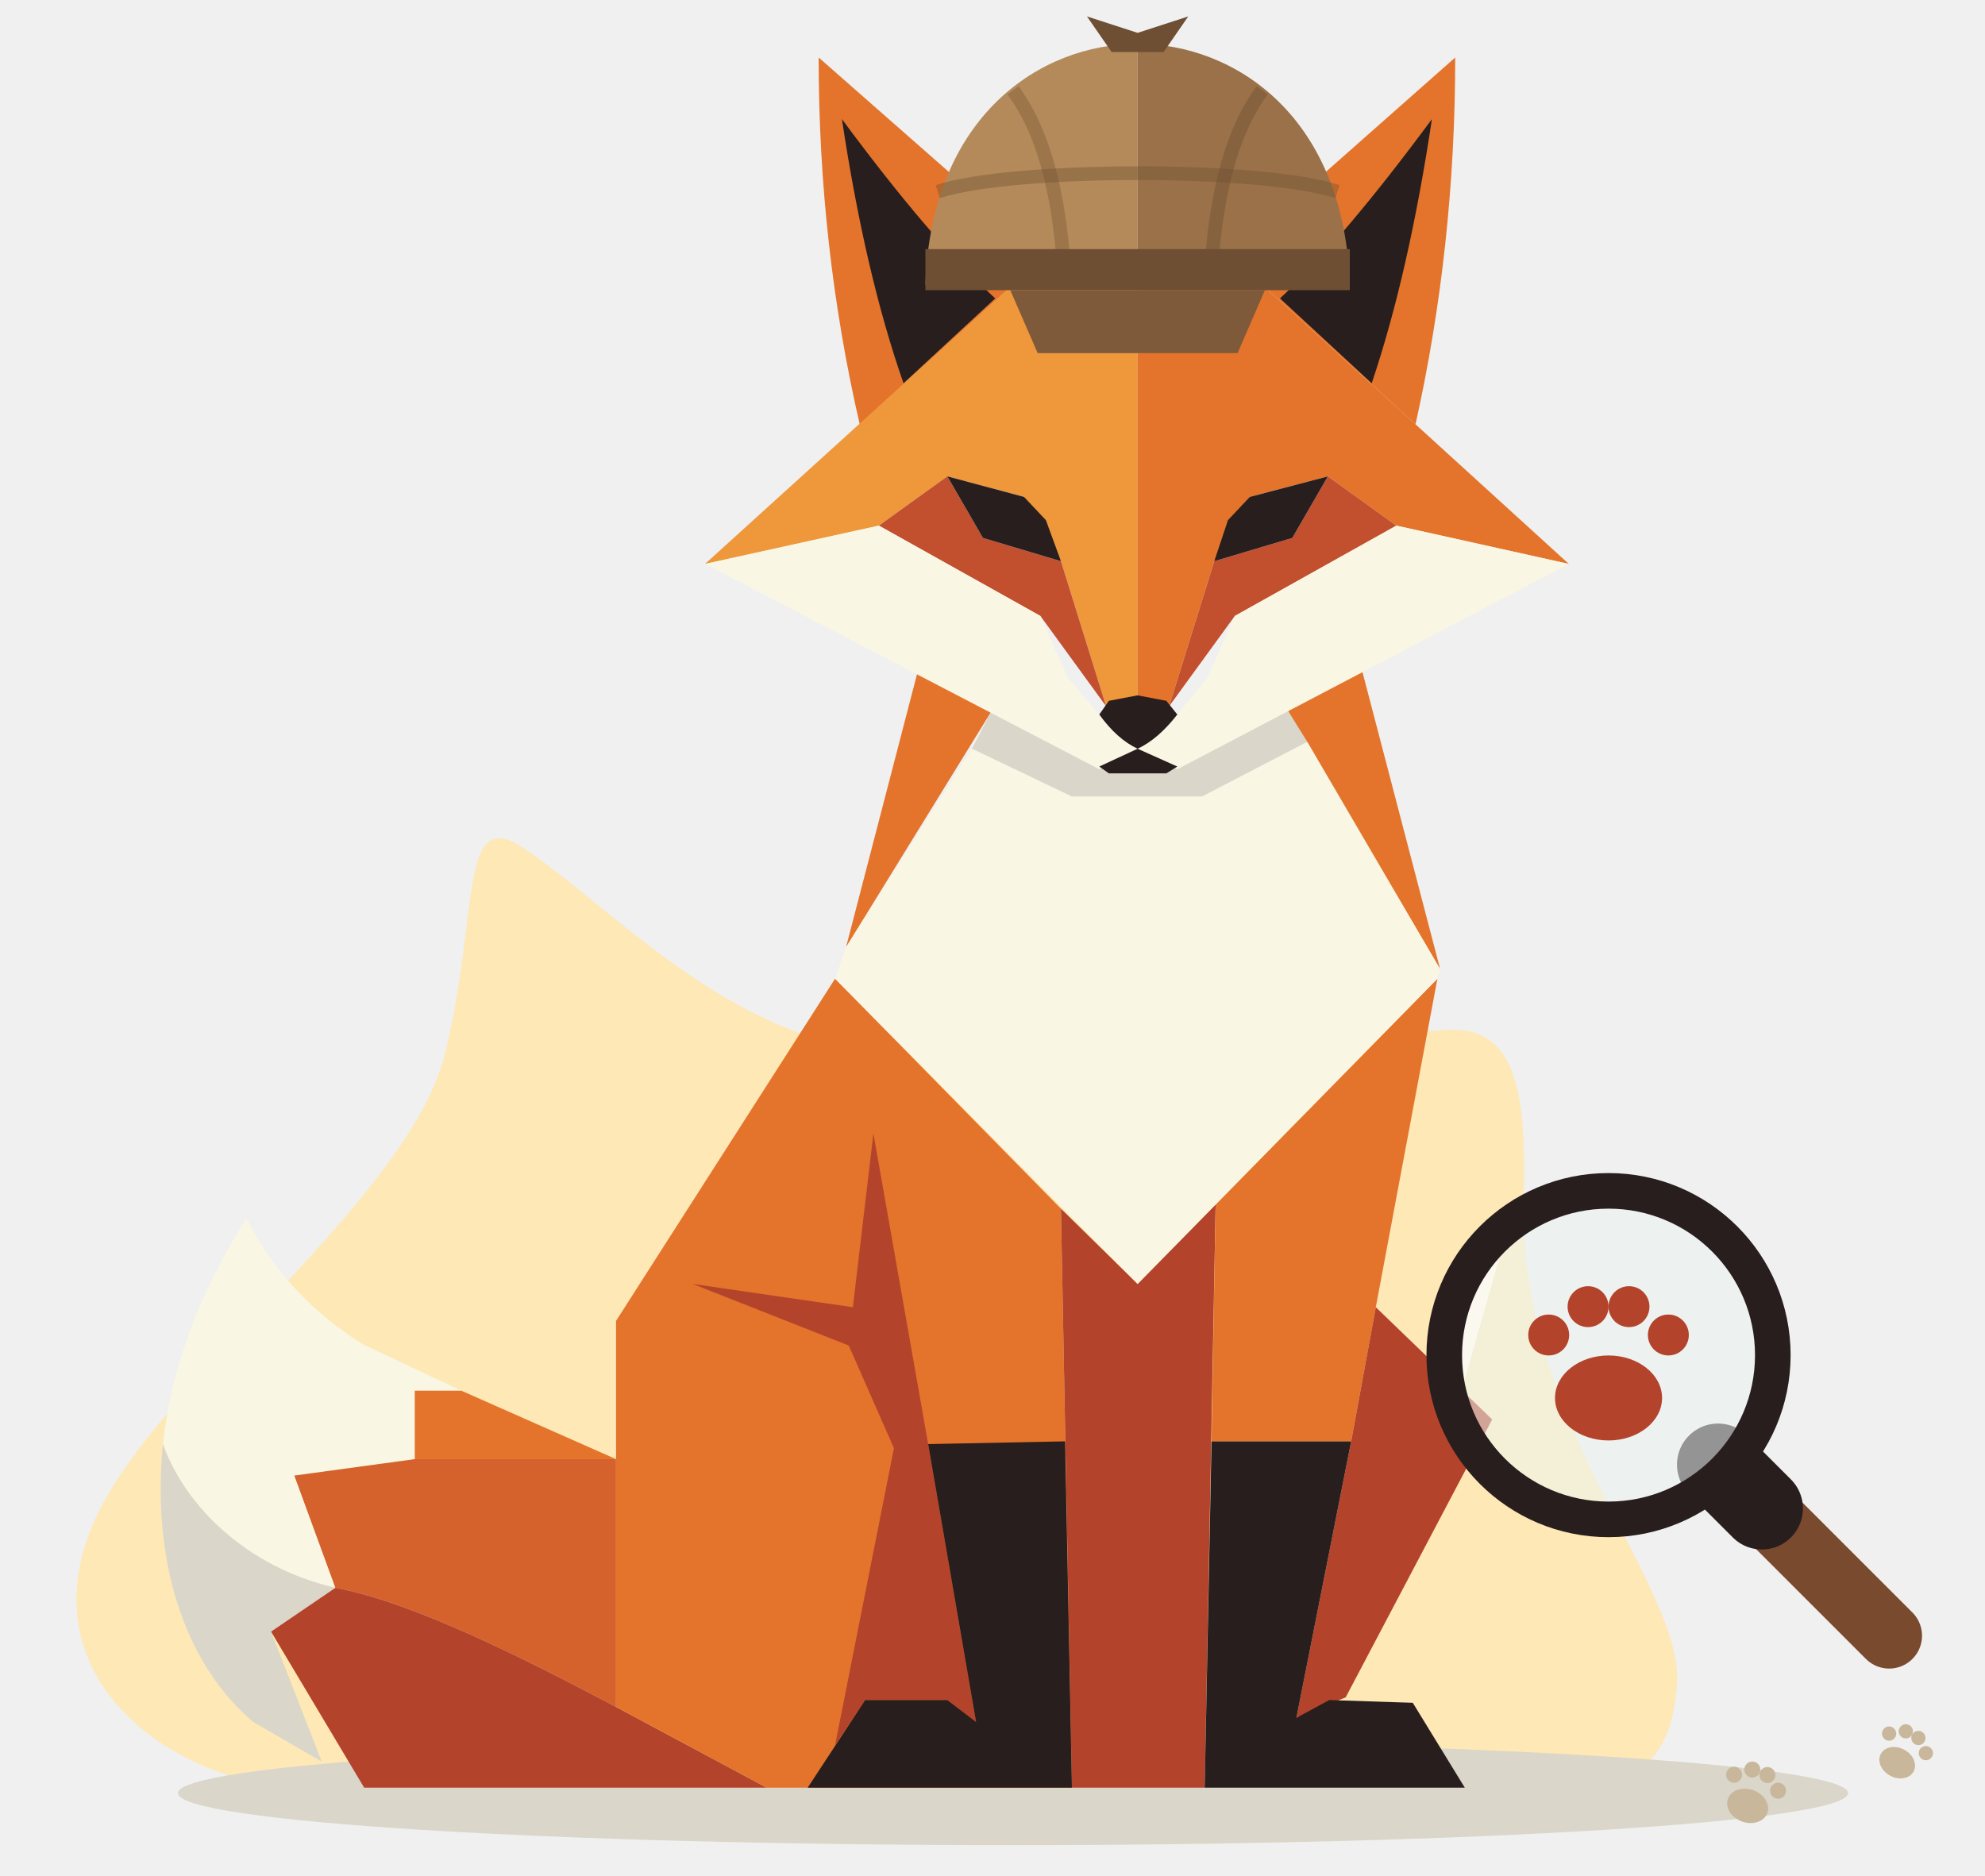
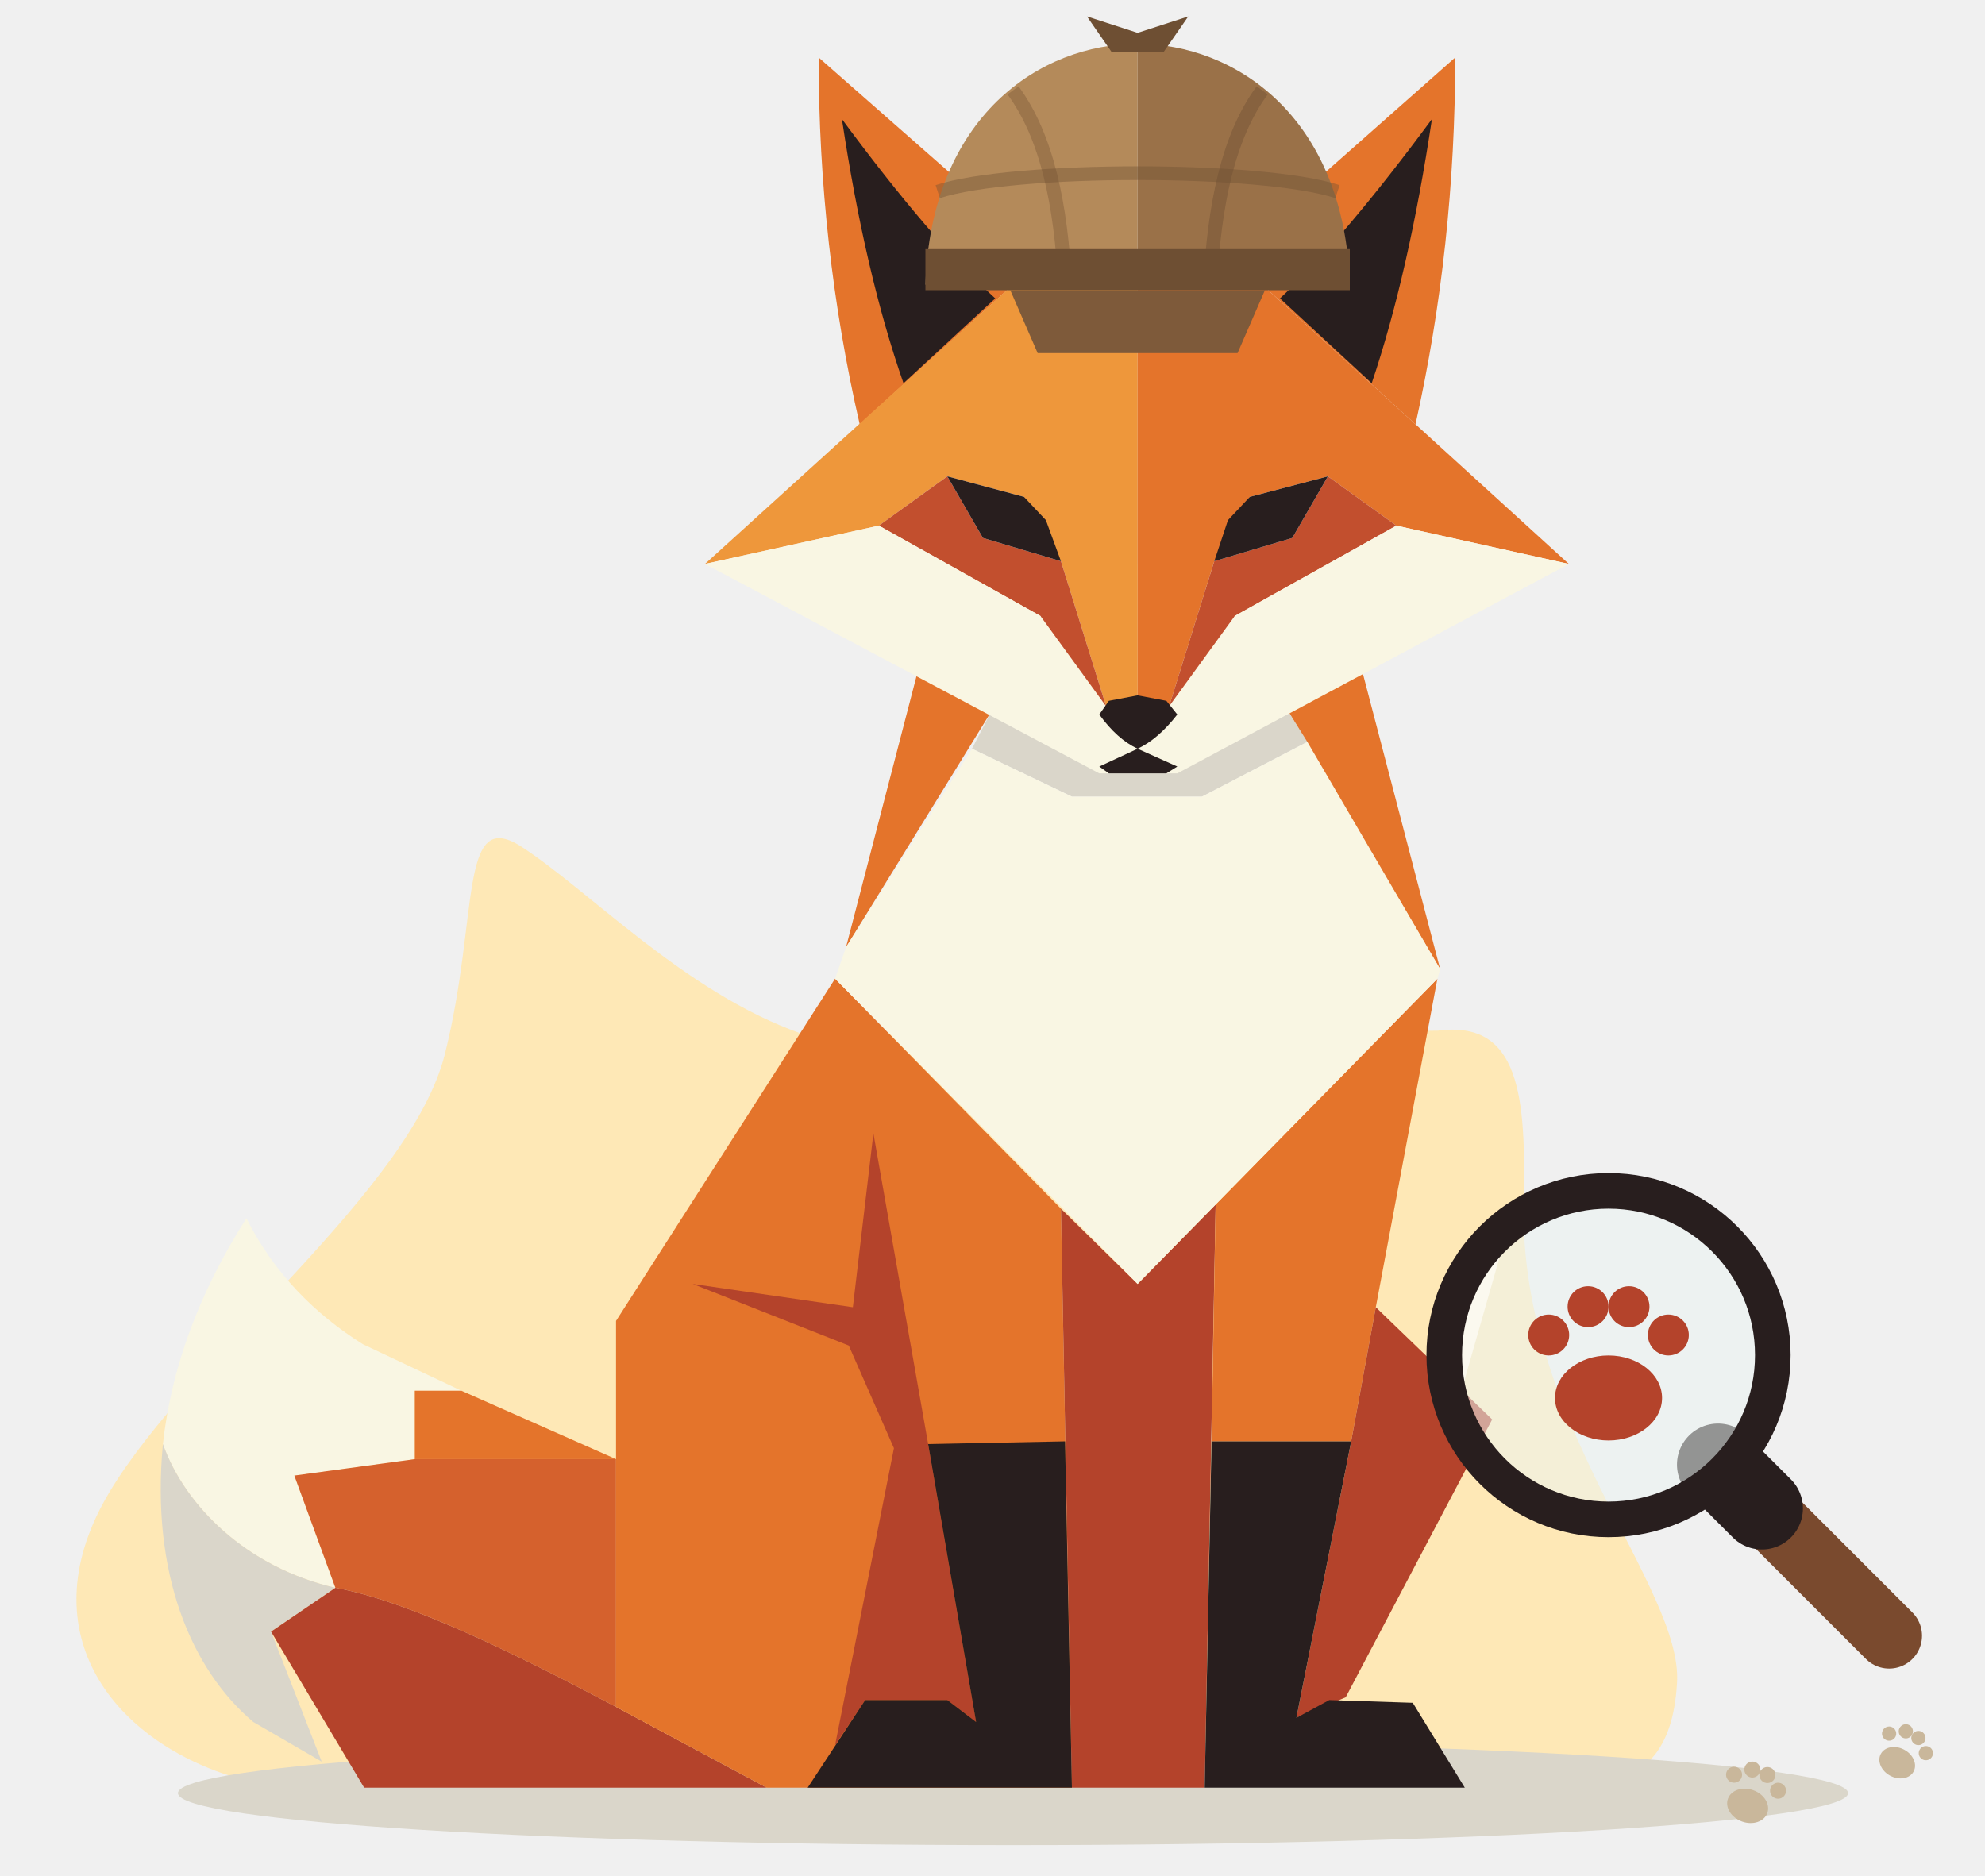
<svg xmlns="http://www.w3.org/2000/svg" viewBox="220 250 1450 1370" role="img" aria-label="Le renard détective et sa loupe">
  <style>
.a{transform-box:fill-box}
.blink{transform-origin:50% 50%;animation:blink 6s infinite}
@keyframes blink{0%,91%,95%,100%{transform:scaleY(1)}93%{transform:scaleY(.1)}}
.ear-l{transform-origin:65% 90%;animation:ear-l 8s infinite}
@keyframes ear-l{0%,76%,90%,100%{transform:rotate(0)}79%{transform:rotate(-9deg)}83%{transform:rotate(0)}86%{transform:rotate(-5deg)}}
.ear-r{transform-origin:35% 90%;animation:ear-r 9s 2.5s infinite}
@keyframes ear-r{0%,76%,90%,100%{transform:rotate(0)}79%{transform:rotate(9deg)}83%{transform:rotate(0)}86%{transform:rotate(5deg)}}
.tail{transform-origin:75% 75%;animation:tail 4.5s ease-in-out infinite alternate}
@keyframes tail{from{transform:rotate(-2.5deg)}to{transform:rotate(3deg)}}
.mag{transform-origin:20% 20%;animation:mag 4s ease-in-out infinite alternate}
@keyframes mag{from{transform:translate(0,0) rotate(0)}to{transform:translate(-6px,-10px) rotate(-3deg)}}
.glint{animation:glint 5s ease-in-out infinite}
@keyframes glint{0%,55%{transform:translateX(0)}75%,100%{transform:translateX(330px)}}
@media (prefers-reduced-motion:reduce){*{animation:none!important}}
</style>
  <defs>
    <clipPath id="lens">
      <circle cx="1395" cy="1240" r="108" />
    </clipPath>
  </defs>
  <path d="M390 1548C300 1520 240 1440 300 1340C360 1240 520 1120 545 1020C570 920 555 840 600 868C650 900 720 975 805 1005L1270 1003C1330 995 1335 1050 1333 1130C1330 1290 1450 1410 1445 1480C1442 1530 1420 1545 1400 1550Z" fill="#FEE8B6" />
  <ellipse cx="960" cy="1560" rx="610" ry="38" fill="#DAD6CA" />
  <g transform="translate(1500 1560) rotate(20) scale(0.45)" fill="#C9B79B">
    <ellipse cx="0" cy="22" rx="34" ry="27" />
    <circle cx="-38" cy="-18" r="13" />
    <circle cx="-13" cy="-36" r="13" />
    <circle cx="13" cy="-36" r="13" />
    <circle cx="38" cy="-18" r="13" />
  </g>
  <g transform="translate(1610 1530) rotate(28) scale(0.4)" fill="#C9B79B">
    <ellipse cx="0" cy="22" rx="34" ry="27" />
    <circle cx="-38" cy="-18" r="13" />
    <circle cx="-13" cy="-36" r="13" />
    <circle cx="13" cy="-36" r="13" />
    <circle cx="38" cy="-18" r="13" />
  </g>
  <g class="a tail">
    <path d="M400 1140C420 1180 450 1210 485 1232L557 1266L523 1266L523 1316L435 1328L465 1410C400 1395 355 1350 339 1305C345 1250 365 1195 400 1140Z" fill="#F9F6E3" />
    <polygon points="523,1266 557,1266 670,1316 523,1316" fill="#E4742B" />
    <path d="M435 1328L523 1316L670 1316L670 1497C600 1460 520 1420 465 1410Z" fill="#D5612D" />
    <path d="M339 1305C355 1350 400 1395 465 1410L418 1442L455 1537L405 1508C360 1470 330 1400 339 1305Z" fill="#DAD6CA" />
    <path d="M465 1410C520 1420 600 1460 670 1497L780 1556L486 1556L418 1442Z" fill="#B4432B" />
  </g>
  <polygon points="830,965 995,1133 1003,1556 780,1556 670,1497 670,1215" fill="#E4742B" />
  <polygon points="995,1133 1051,1188 1108,1130 1100,1556 1003,1556" fill="#B4432B" />
  <polygon points="1270,965 1225,1205 1207,1303 1105,1303 1108,1130" fill="#E4742B" />
  <polygon points="1225,1205 1310,1287 1203,1490 1167,1505 1207,1303" fill="#B4432B" />
  <polygon points="858,1078 898,1305 933,1508 912,1492 852,1492 830,1525 873,1308 840,1233 726,1188 843,1205" fill="#B4432B" />
  <polygon points="898,1305 998,1303 1003,1556 810,1556 852,1492 912,1492 933,1508" fill="#281E1E" />
  <polygon points="1105,1303 1207,1303 1167,1505 1191,1492 1252,1494 1290,1556 1100,1556" fill="#281E1E" />
  <polygon points="890,742 944,770 838,942" fill="#E4742B" />
  <polygon points="1215,740 1160,768 1272,958" fill="#E4742B" />
  <polygon points="944,770 1023,810 1080,810 1160,768 1175,792 1098,832 1003,832 930,797" fill="#DAD6CA" />
  <polygon points="930,797 1003,832 1098,832 1175,792 1272,958 1270,965 1051,1188 830,965 838,942" fill="#F9F6E3" />
  <g class="a ear-l">
    <path d="M818 292L983 437L848 560Q818 430 818 292Z" fill="#E4742B" />
    <path d="M835 337Q900 425 947 468L880 530Q852 450 835 337Z" fill="#281E1E" />
  </g>
  <g class="a ear-r">
    <path d="M1283 292L1119 437L1254 560Q1283 430 1283 292Z" fill="#E4742B" />
    <path d="M1266 337Q1201 425 1155 468L1222 530Q1249 450 1266 337Z" fill="#281E1E" />
  </g>
+   <polygon points="735,662 1366,662 1080,815 1023,815" fill="#F9F6E3" />
  <polygon points="983,437 1051,437 1051,760 1028,766 995,660 968,613 912,598 862,634 735,662" fill="#EE973B" />
  <polygon points="1119,437 1051,437 1051,760 1074,766 1107,660 1133,613 1190,598 1240,634 1366,662" fill="#E4742B" />
  <polygon points="862,634 912,598 938,643 995,660 1028,766 980,700" fill="#C24F2E" />
  <polygon points="1240,634 1190,598 1164,643 1107,660 1074,766 1122,700" fill="#C24F2E" />
  <g class="a blink">
    <polygon points="912,598 968,613 984,630 995,660 938,643" fill="#281E1E" />
    <polygon points="1190,598 1133,613 1117,630 1107,660 1164,643" fill="#281E1E" />
  </g>
  <polygon points="735,662 862,634 980,700 1000,745 1023,772 1051,797 1023,812" fill="#F9F6E3" />
  <polygon points="1366,662 1240,634 1122,700 1102,745 1080,772 1051,797 1080,812" fill="#F9F6E3" />
  <path d="M1030 762L1051 758L1072 762L1080 772Q1066 790 1051 797Q1036 790 1023 772Z" fill="#281E1E" />
  <polygon points="1023,810 1051,797 1080,810 1072,815 1030,815" fill="#281E1E" />
  <g>
    <path d="M896 458C900 335 980 282 1051 282L1051 458Z" fill="#B48A5A" />
    <path d="M1051 282C1122 282 1202 335 1206 458L1051 458Z" fill="#9A7148" />
    <path d="M960 316C985 350 995 400 998 458" fill="none" stroke="#7E5A3A" stroke-width="10" opacity=".45" />
    <path d="M1142 316C1117 350 1107 400 1104 458" fill="none" stroke="#6E4F33" stroke-width="10" opacity=".45" />
    <path d="M905 390C960 372 1142 372 1197 390" fill="none" stroke="#6E4F33" stroke-width="10" opacity=".4" />
    <polygon points="896,432 1206,432 1206,462 896,462" fill="#6E4F33" />
    <polygon points="958,462 1144,462 1124,508 978,508" fill="#7E5A3A" />
    <polygon points="1032,288 1070,288 1088,262 1051,274 1014,262" fill="#6E4F33" />
  </g>
  <g class="a mag">
    <line x1="1487" y1="1332" x2="1600" y2="1445" stroke="#7A4A2E" stroke-width="48" stroke-linecap="round" />
    <line x1="1475" y1="1320" x2="1507" y2="1352" stroke="#281E1E" stroke-width="60" stroke-linecap="round" />
    <circle cx="1395" cy="1240" r="120" fill="#EAF4F1" fill-opacity=".55" />
    <g clip-path="url(#lens)">
      <g transform="translate(1395 1246) rotate(0) scale(1.15)" fill="#B4432B">
        <ellipse cx="0" cy="22" rx="34" ry="27" />
        <circle cx="-38" cy="-18" r="13" />
        <circle cx="-13" cy="-36" r="13" />
        <circle cx="13" cy="-36" r="13" />
        <circle cx="38" cy="-18" r="13" />
      </g>
      <polygon class="a glint" points="1300,1100 1335,1100 1255,1380 1220,1380" fill="#fff" opacity=".6" />
    </g>
    <circle cx="1395" cy="1240" r="120" fill="none" stroke="#281E1E" stroke-width="26" />
  </g>
</svg>
